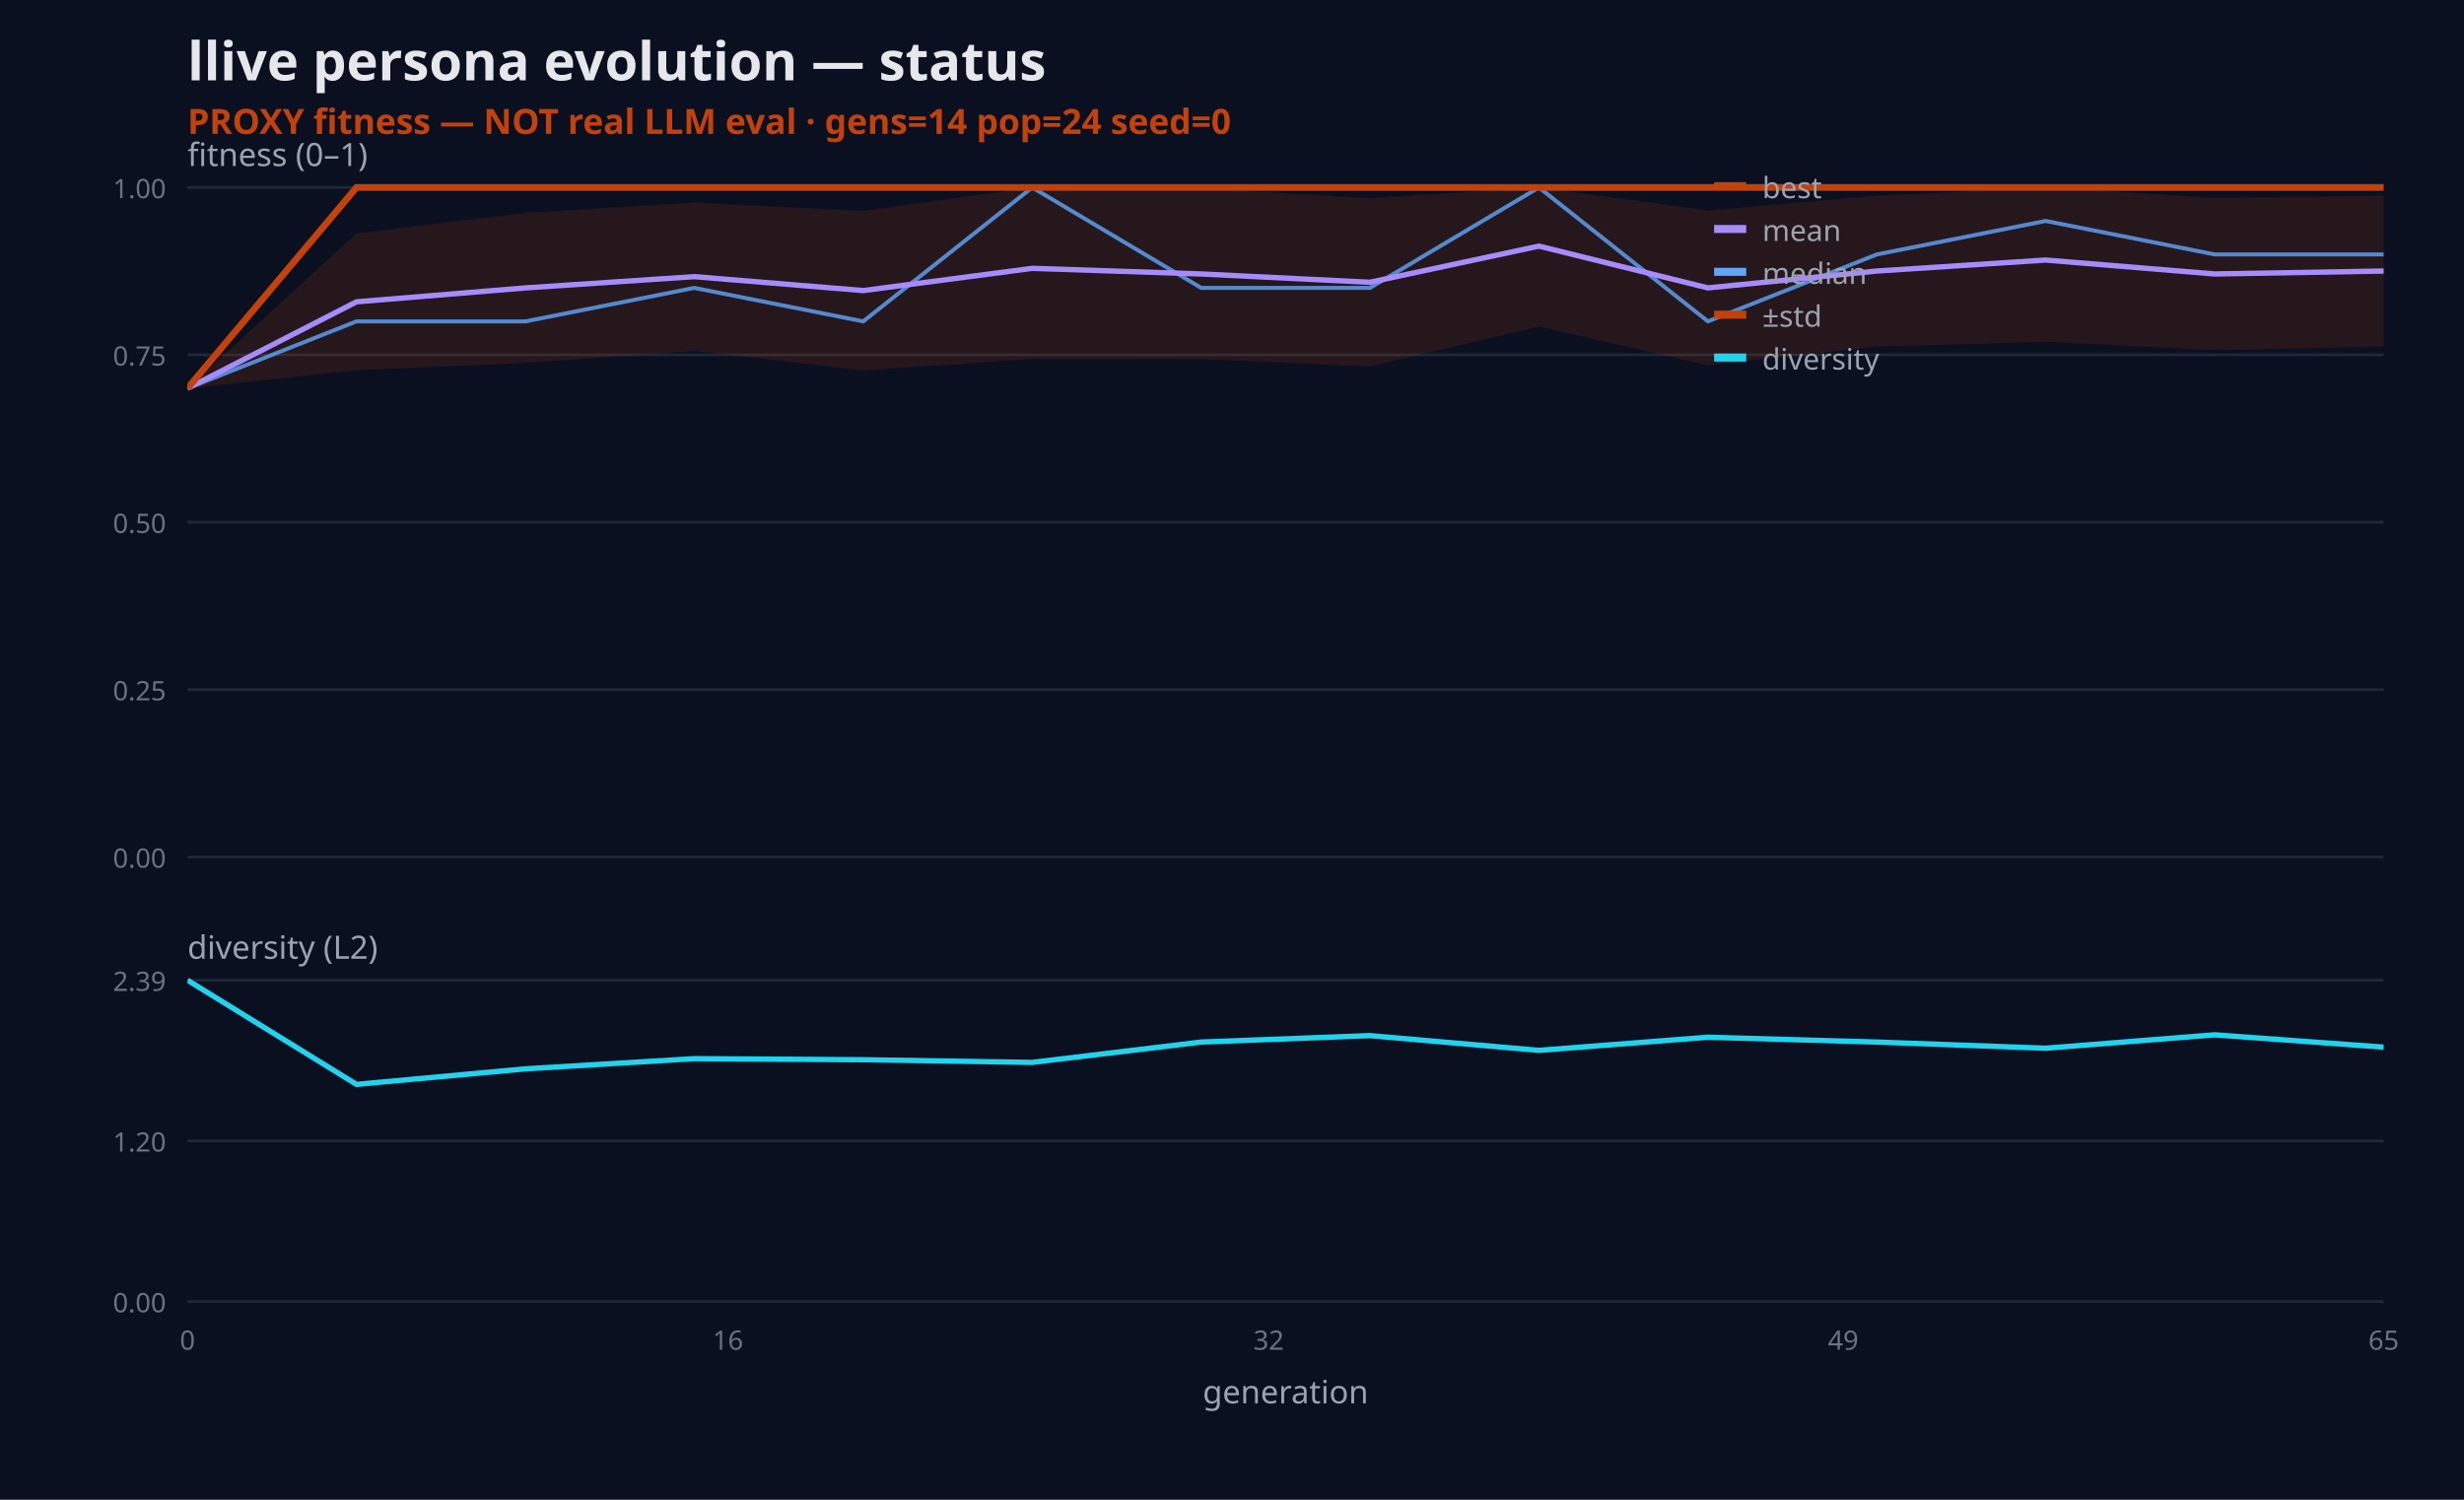
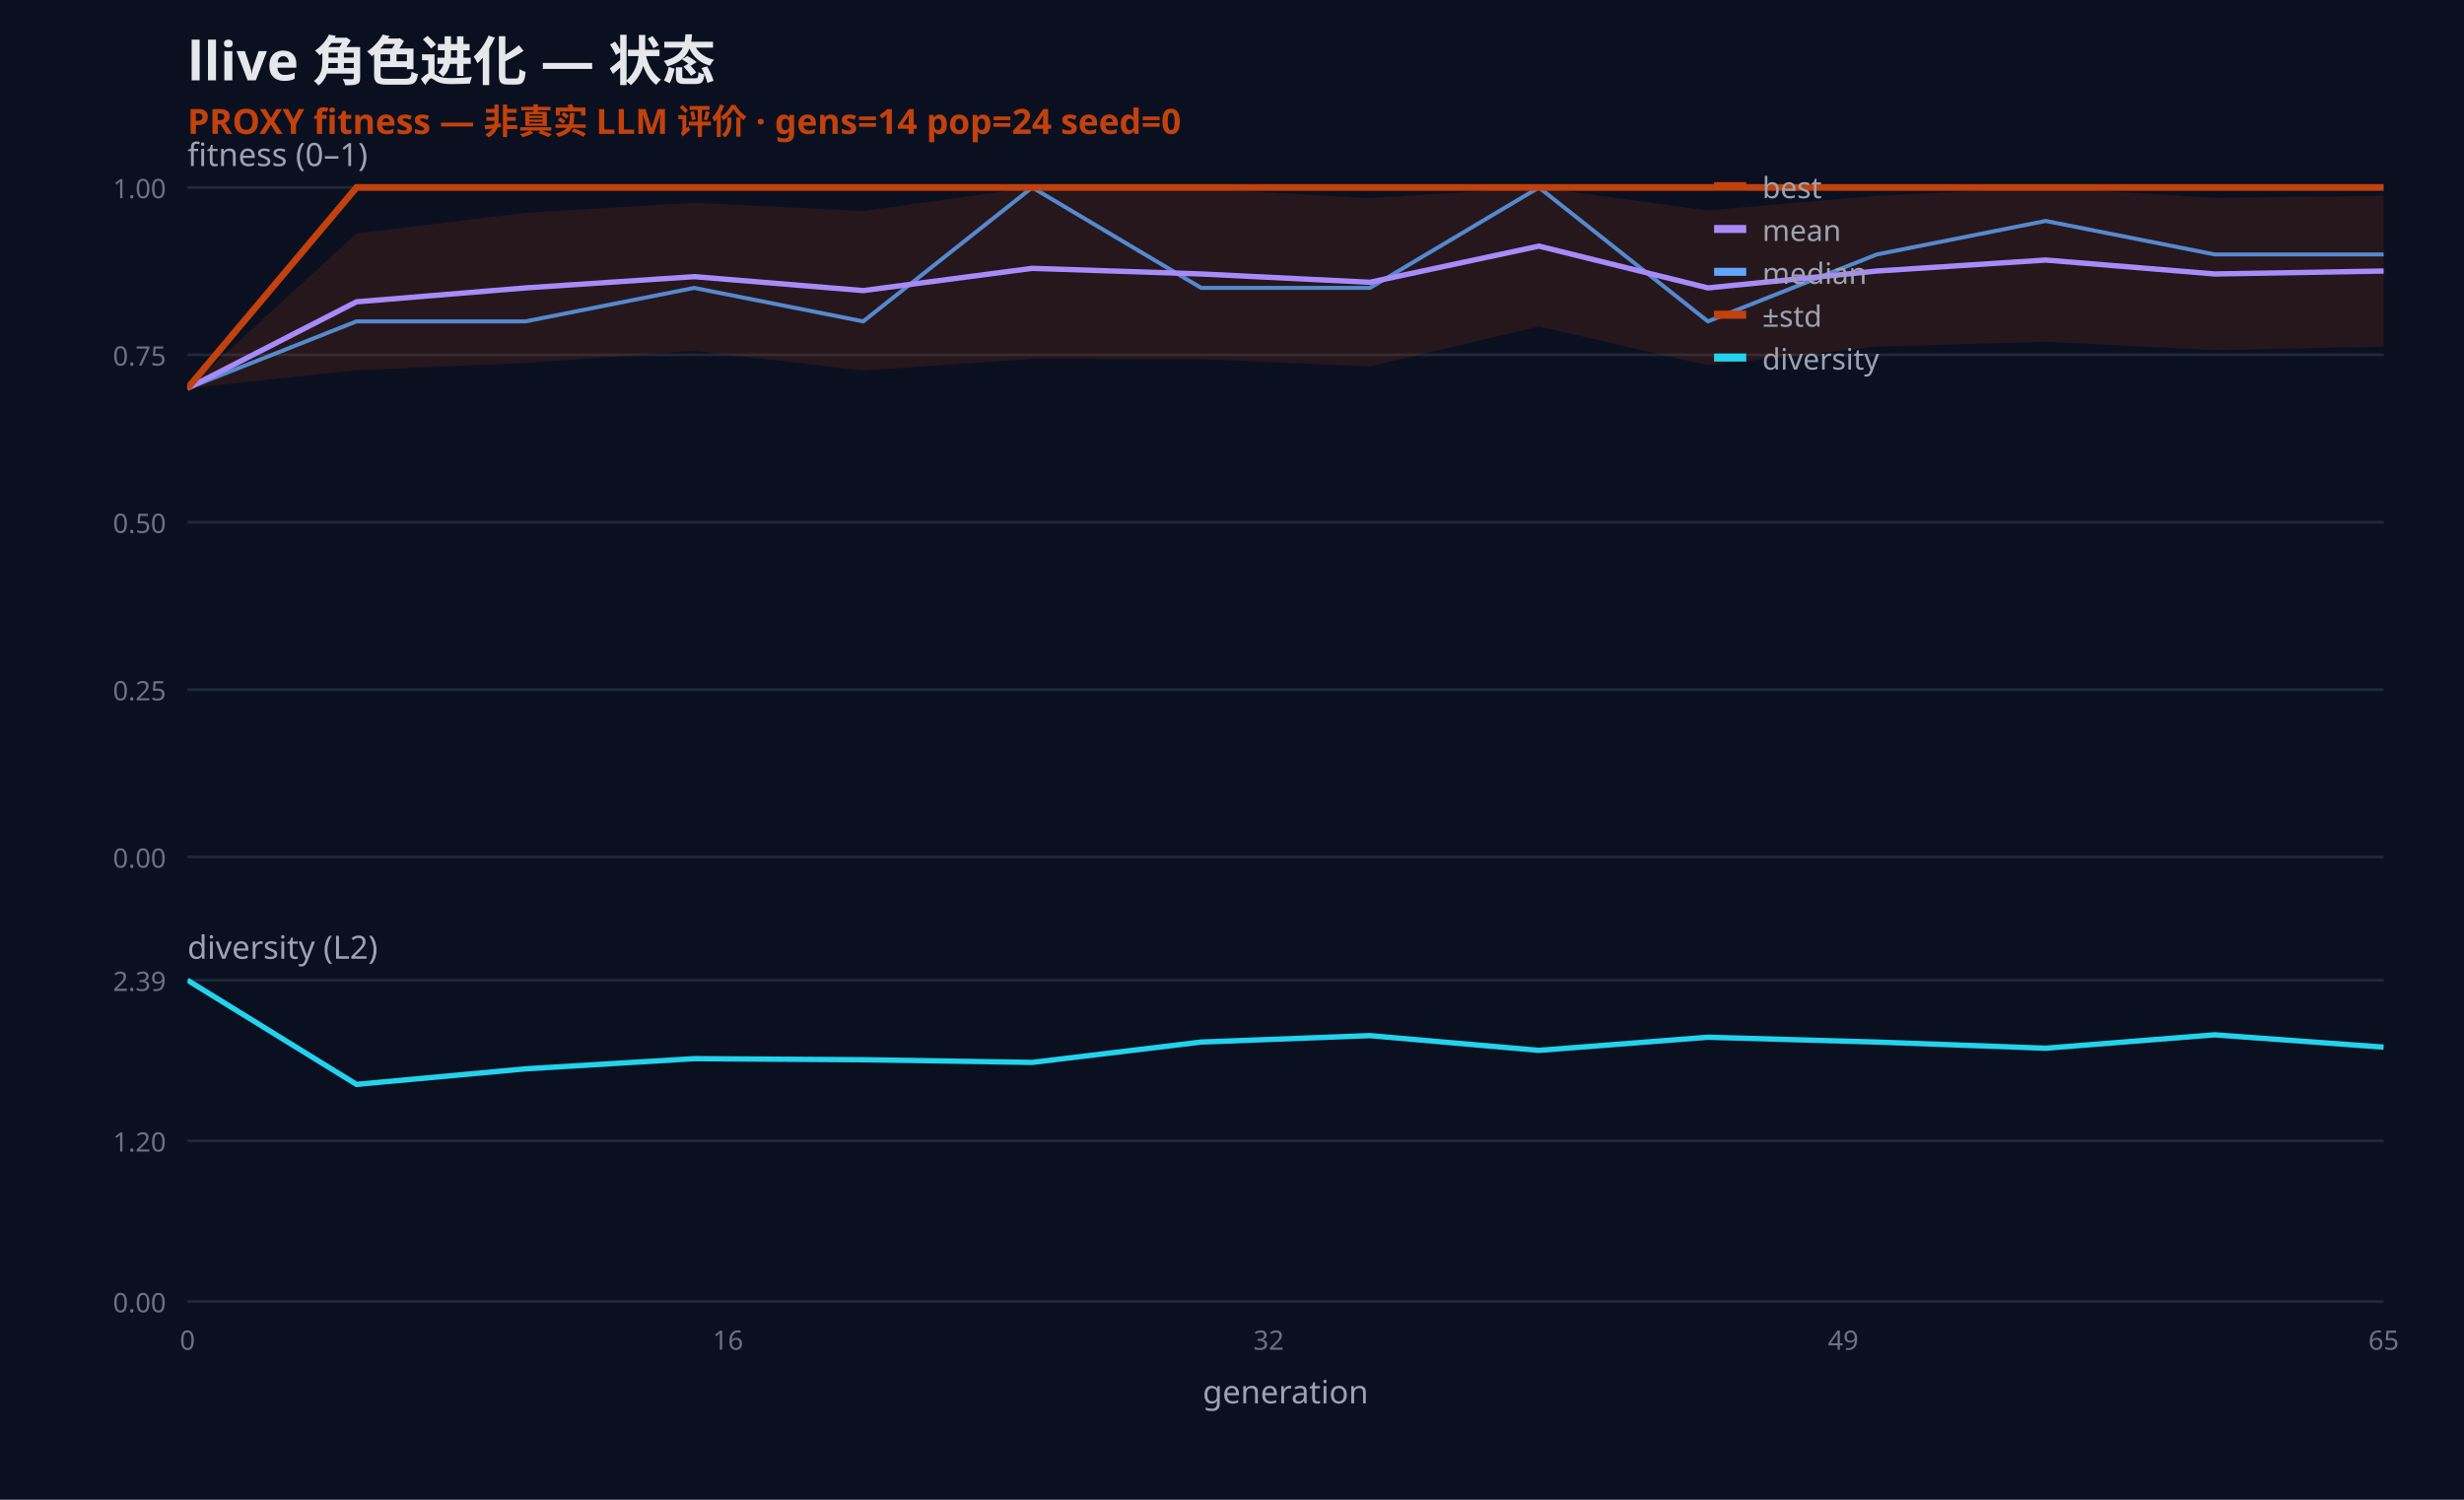
<svg xmlns="http://www.w3.org/2000/svg" width="920" height="560" viewBox="0 0 920 560" font-family="ui-sans-serif,Segoe UI,sans-serif">
  <rect width="920" height="560" fill="#0b1020" />
-   <text x="70" y="30" fill="#e5e7eb" font-size="20" font-weight="700">llive persona evolution — status</text>
-   <text x="70" y="50" fill="#c2410c" font-size="13" font-weight="600">PROXY fitness — NOT real LLM eval  ·  gens=14  pop=24  seed=0</text>
+   <text x="70" y="30" fill="#e5e7eb" font-size="20" font-weight="700">llive 角色进化 — 状态</text>
+   <text x="70" y="50" fill="#c2410c" font-size="13" font-weight="600">PROXY fitness — 非真实 LLM 评价  ·  gens=14  pop=24  seed=0</text>
  <clipPath id="reveal">
    <rect x="70" y="0" width="820" height="560">
      <animate attributeName="width" from="0" to="820" dur="3.2s" fill="freeze" />
    </rect>
  </clipPath>
  <text x="70" y="62" fill="#9ca3af" font-size="12">fitness (0–1)</text>
  <line x1="70" y1="320.0" x2="890" y2="320.0" stroke="#1f2937" stroke-width="1" />
  <text x="62" y="324.0" fill="#6b7280" font-size="10" text-anchor="end">0.00</text>
  <line x1="70" y1="257.5" x2="890" y2="257.5" stroke="#1f2937" stroke-width="1" />
  <text x="62" y="261.5" fill="#6b7280" font-size="10" text-anchor="end">0.25</text>
  <line x1="70" y1="195.0" x2="890" y2="195.0" stroke="#1f2937" stroke-width="1" />
  <text x="62" y="199.0" fill="#6b7280" font-size="10" text-anchor="end">0.50</text>
  <line x1="70" y1="132.5" x2="890" y2="132.5" stroke="#1f2937" stroke-width="1" />
  <text x="62" y="136.5" fill="#6b7280" font-size="10" text-anchor="end">0.75</text>
  <line x1="70" y1="70.0" x2="890" y2="70.0" stroke="#1f2937" stroke-width="1" />
  <text x="62" y="74.0" fill="#6b7280" font-size="10" text-anchor="end">1.00</text>
  <text x="70" y="358" fill="#9ca3af" font-size="12">diversity (L2)</text>
  <line x1="70" y1="486.0" x2="890" y2="486.0" stroke="#1f2937" stroke-width="1" />
  <text x="62" y="490.0" fill="#6b7280" font-size="10" text-anchor="end">0.00</text>
  <line x1="70" y1="426.0" x2="890" y2="426.0" stroke="#1f2937" stroke-width="1" />
  <text x="62" y="430.0" fill="#6b7280" font-size="10" text-anchor="end">1.20</text>
  <line x1="70" y1="366.0" x2="890" y2="366.0" stroke="#1f2937" stroke-width="1" />
  <text x="62" y="370.0" fill="#6b7280" font-size="10" text-anchor="end">2.39</text>
  <text x="70.0" y="504.0" fill="#6b7280" font-size="10" text-anchor="middle">0</text>
  <text x="271.8" y="504.0" fill="#6b7280" font-size="10" text-anchor="middle">16</text>
  <text x="473.7" y="504.0" fill="#6b7280" font-size="10" text-anchor="middle">32</text>
  <text x="688.2" y="504.0" fill="#6b7280" font-size="10" text-anchor="middle">49</text>
  <text x="890.0" y="504.0" fill="#6b7280" font-size="10" text-anchor="middle">65</text>
  <text x="480" y="524" fill="#9ca3af" font-size="12" text-anchor="middle">generation</text>
  <g clip-path="url(#reveal)">
    <polygon points="70.0,145.0 133.1,87.2 196.2,79.5 259.2,75.7 322.3,78.8 385.4,70.0 448.5,70.4 511.5,74.0 574.6,70.0 637.7,78.6 700.8,73.1 763.8,70.0 826.9,73.9 890.0,73.1 890.0,129.4 826.9,130.7 763.8,127.6 700.8,129.4 637.7,136.4 574.6,121.9 511.5,136.8 448.5,134.1 385.4,134.0 322.3,138.3 259.2,131.0 196.2,135.5 133.1,138.2 70.0,145.0" fill="#c2410c" fill-opacity="0.15" />
    <polyline points="70.0,145.0 133.1,120.0 196.2,120.0 259.2,107.5 322.3,120.0 385.4,70.0 448.5,107.5 511.5,107.5 574.6,70.0 637.7,120.0 700.8,95.0 763.8,82.5 826.9,95.0 890.0,95.0" fill="none" stroke="#60a5fa" stroke-width="1.5" stroke-opacity="0.8" />
    <polyline points="70.0,145.0 133.1,112.7 196.2,107.5 259.2,103.3 322.3,108.5 385.4,100.2 448.5,102.3 511.5,105.4 574.6,91.9 637.7,107.5 700.8,101.2 763.8,97.1 826.9,102.3 890.0,101.2" fill="none" stroke="#a78bfa" stroke-width="2" />
    <polyline points="70.0,145.0 133.1,70.0 196.2,70.0 259.2,70.0 322.3,70.0 385.4,70.0 448.5,70.0 511.5,70.0 574.6,70.0 637.7,70.0 700.8,70.0 763.8,70.0 826.9,70.0 890.0,70.0" fill="none" stroke="#c2410c" stroke-width="2.5" />
    <polyline points="70.0,366.0 133.1,404.9 196.2,399.1 259.2,395.3 322.3,395.7 385.4,396.7 448.5,389.1 511.5,386.7 574.6,392.2 637.7,387.3 700.8,389.1 763.8,391.4 826.9,386.4 890.0,391.0" fill="none" stroke="#22d3ee" stroke-width="2" />
  </g>
  <rect x="640" y="68" width="12" height="3" fill="#c2410c" />
  <text x="658" y="74" fill="#9ca3af" font-size="11">best</text>
  <rect x="640" y="84" width="12" height="3" fill="#a78bfa" />
  <text x="658" y="90" fill="#9ca3af" font-size="11">mean</text>
  <rect x="640" y="100" width="12" height="3" fill="#60a5fa" />
  <text x="658" y="106" fill="#9ca3af" font-size="11">median</text>
  <rect x="640" y="116" width="12" height="3" fill="#c2410c" />
  <text x="658" y="122" fill="#9ca3af" font-size="11">±std</text>
  <rect x="640" y="132" width="12" height="3" fill="#22d3ee" />
  <text x="658" y="138" fill="#9ca3af" font-size="11">diversity</text>
</svg>
